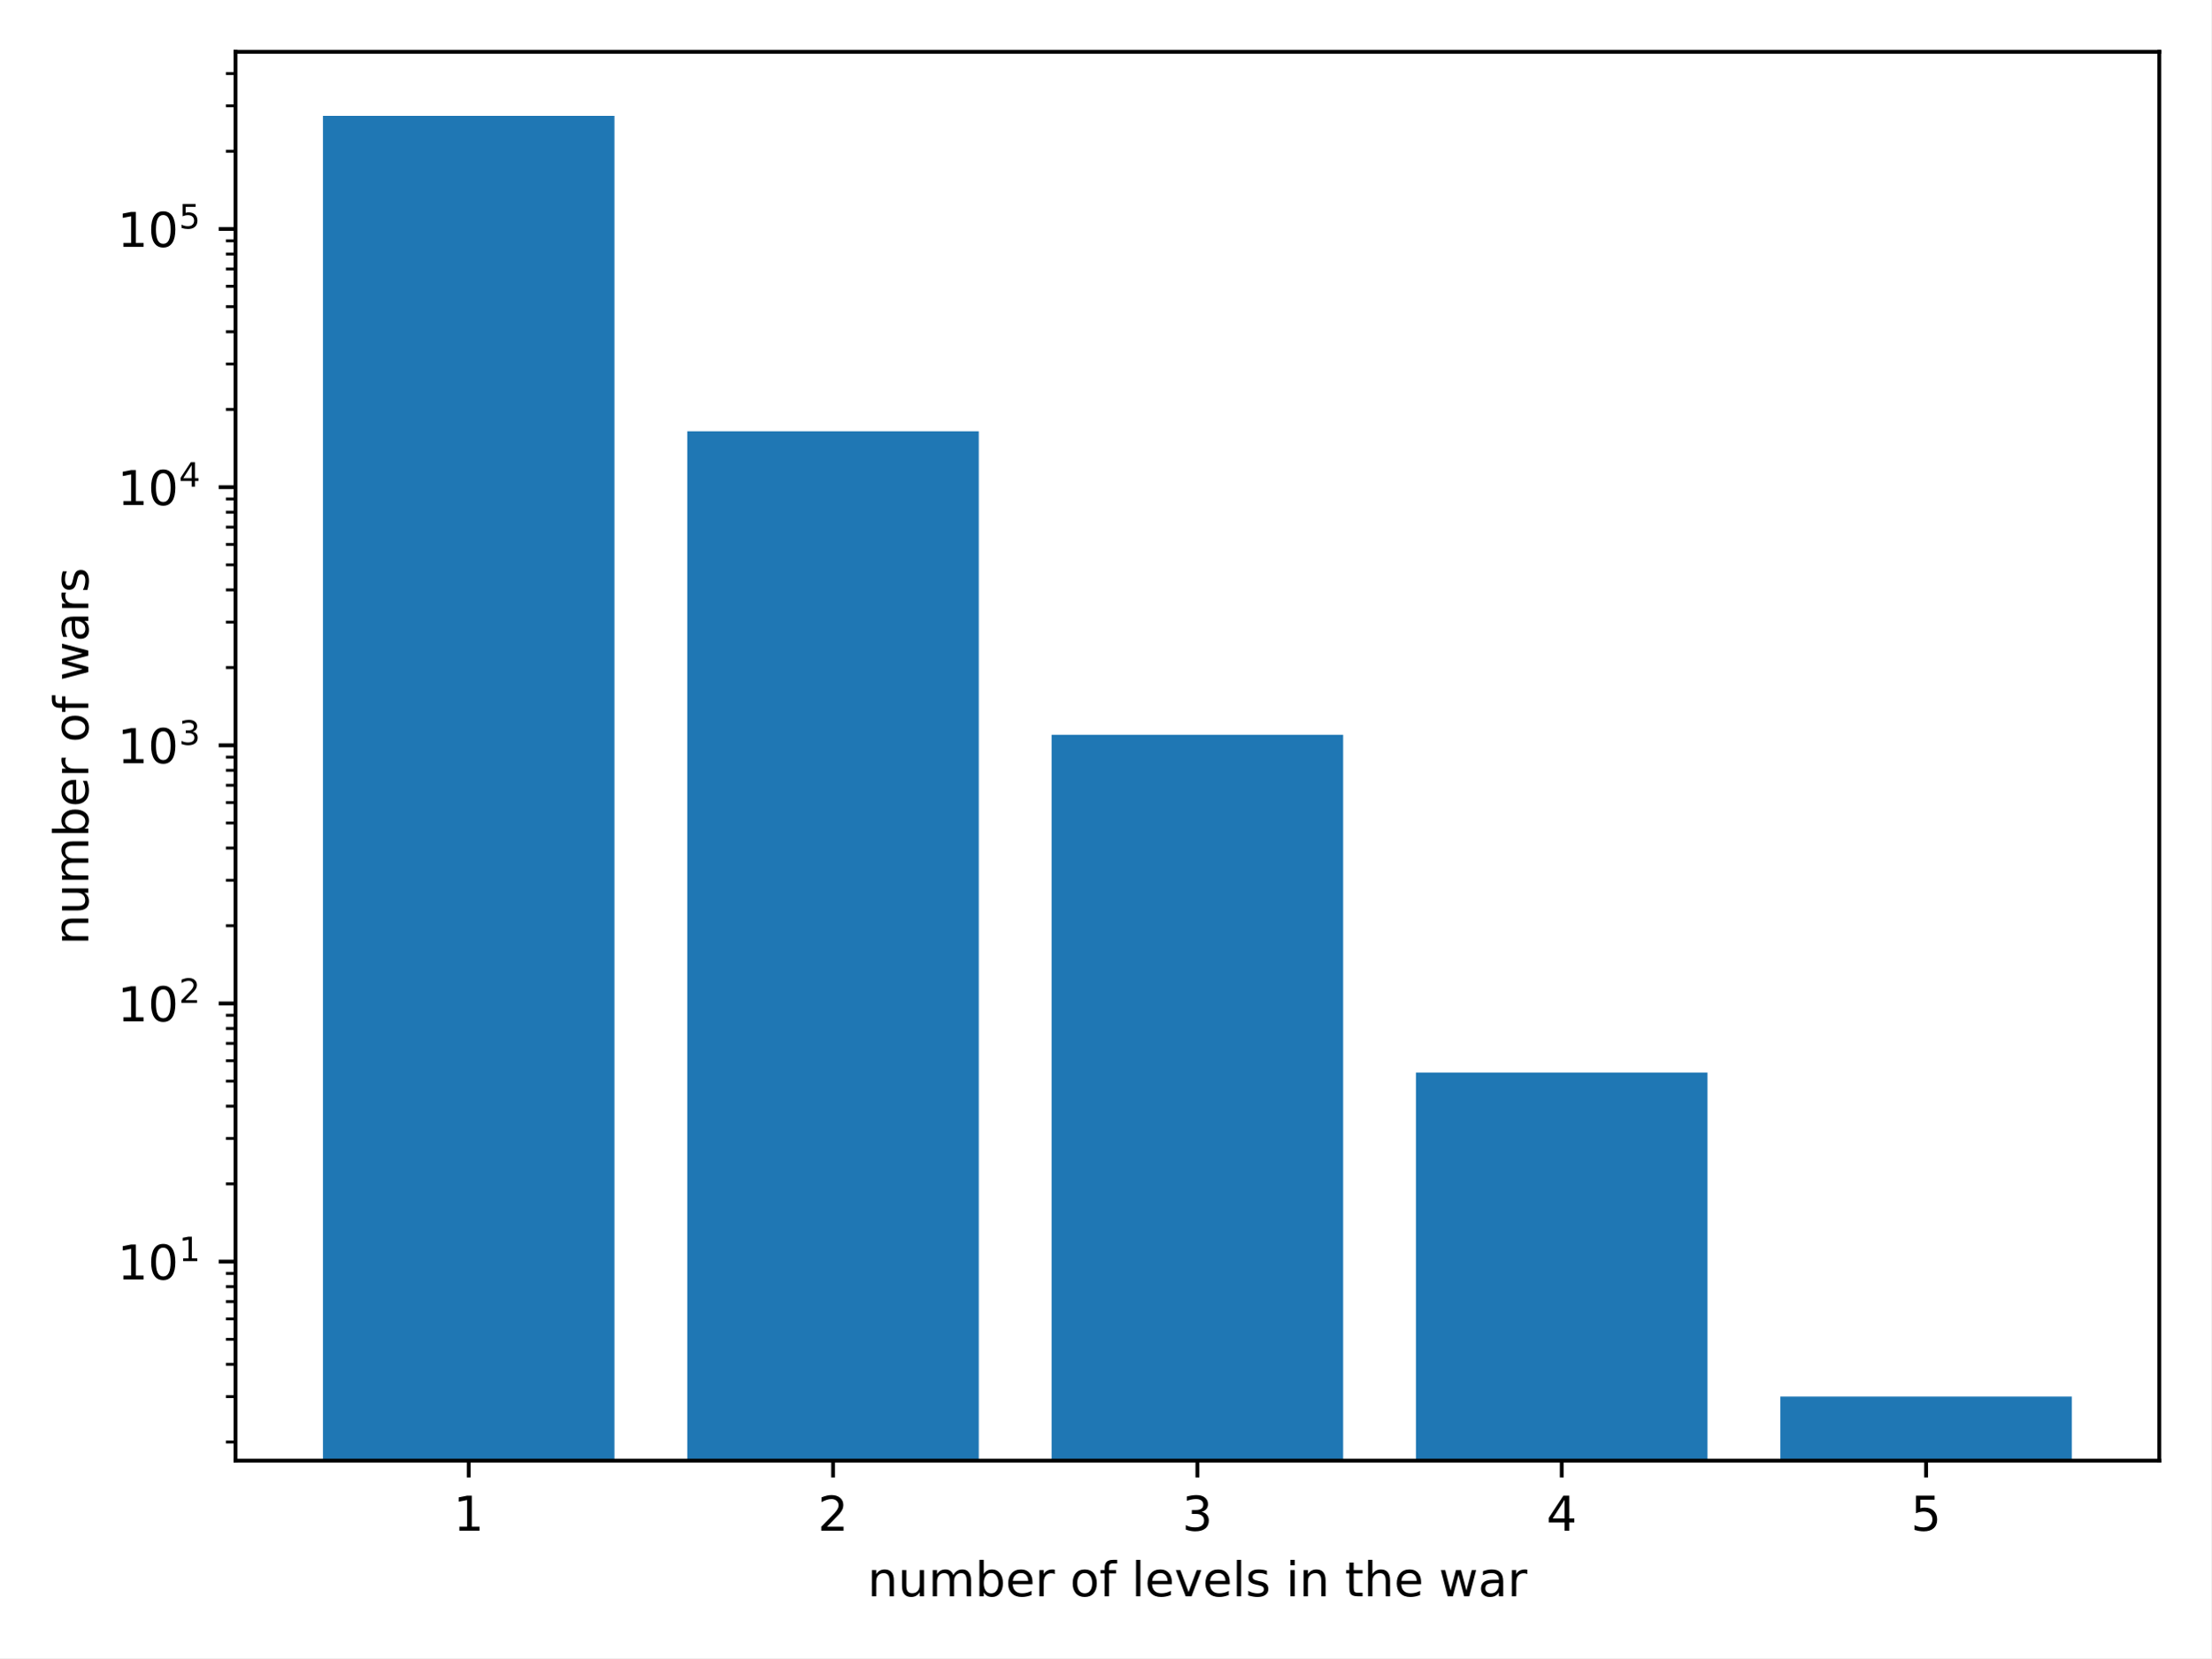
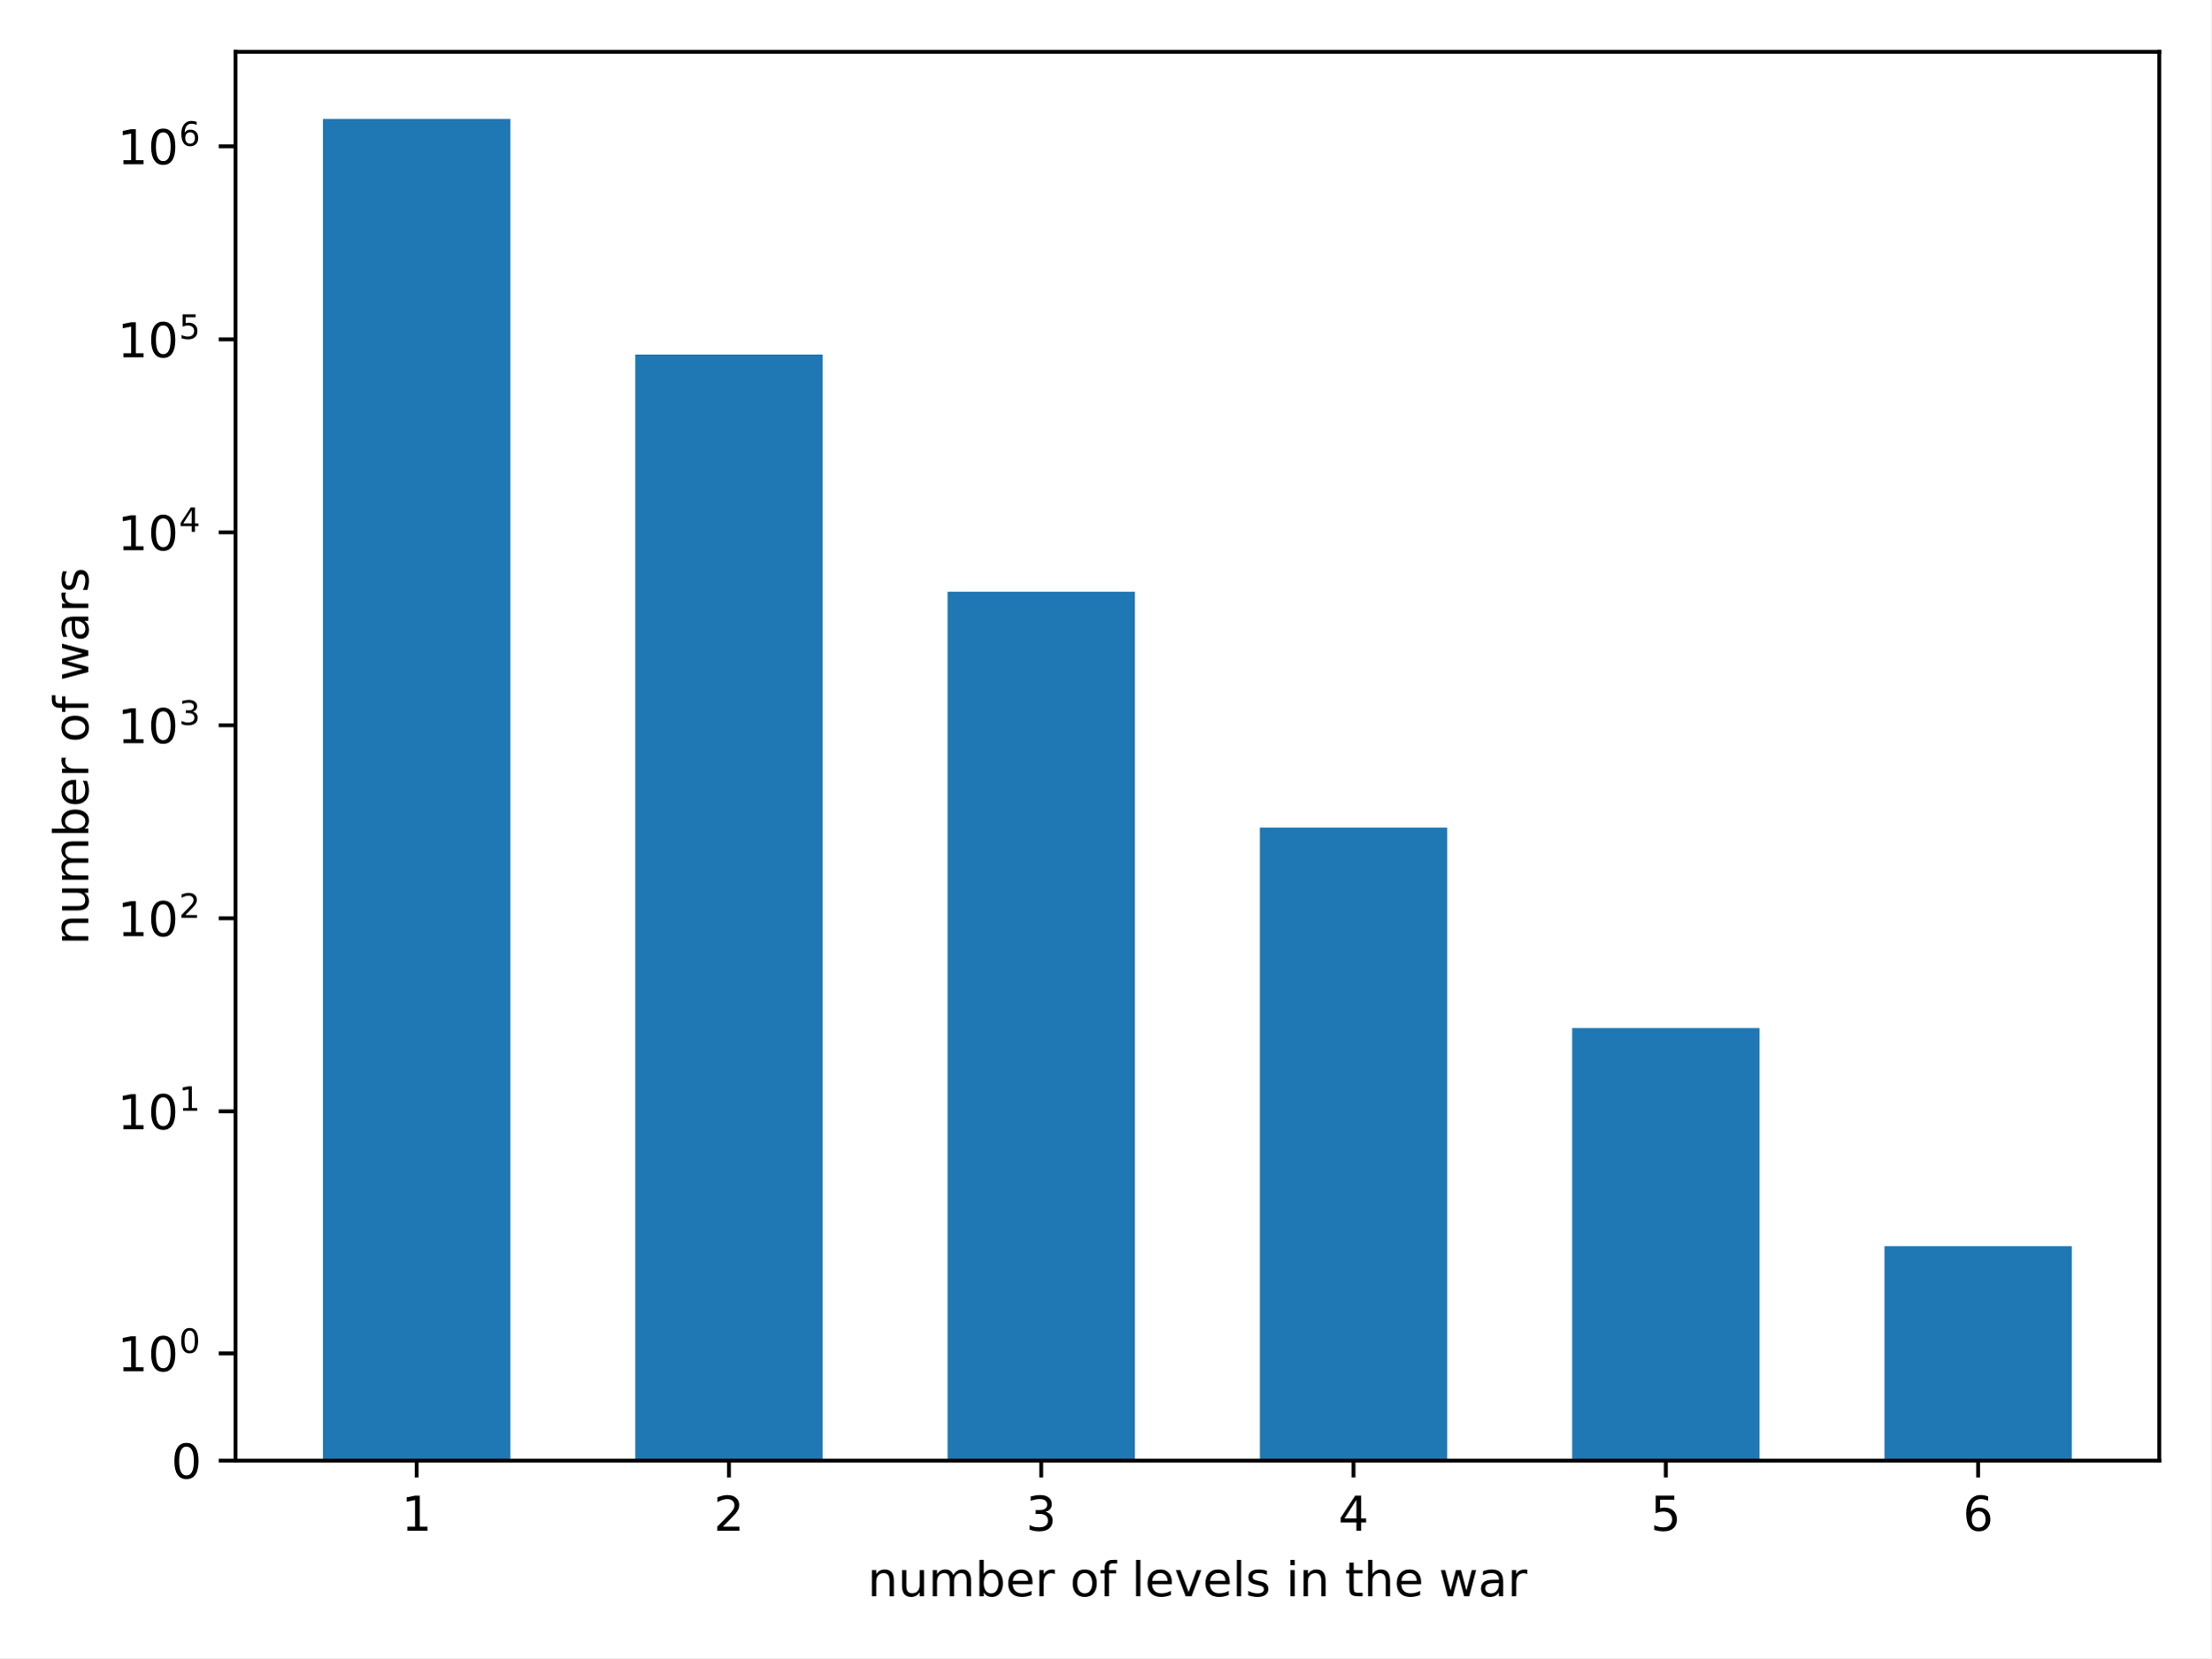
<svg xmlns="http://www.w3.org/2000/svg" xmlns:xlink="http://www.w3.org/1999/xlink" width="460.8pt" height="345.6pt" viewBox="0 0 460.8 345.6" version="1.1">
  <defs>
    <style type="text/css">*{stroke-linejoin: round; stroke-linecap: butt}</style>
  </defs>
  <g id="figure_1">
    <g id="patch_1">
      <path d="M 0 345.6  L 460.8 345.6  L 460.8 0  L 0 0  z " style="fill: #ffffff" />
    </g>
    <g id="axes_1">
      <g id="patch_2">
        <path d="M 49.078 304.444  L 450 304.444  L 450 10.8  L 49.078 10.8  z " style="fill: #ffffff" />
      </g>
      <g id="patch_3">
-         <path d="M 67.302 54126.187  L 128.048 54126.187  L 128.048 24.147  L 67.302 24.147  z " clip-path="url(#pbceac11d58)" style="fill: #1f77b4" />
+         <path d="M 67.302 304.444  L 106.353 304.444  L 106.353 24.783  L 67.302 24.783  z " clip-path="url(#p83f61330c1)" style="fill: #1f77b4" />
      </g>
      <g id="patch_4">
-         <path d="M 143.234 54126.187  L 203.98 54126.187  L 203.98 89.883  L 143.234 89.883  z " clip-path="url(#pbceac11d58)" style="fill: #1f77b4" />
+         <path d="M 132.387 304.444  L 171.437 304.444  L 171.437 73.887  L 132.387 73.887  z " clip-path="url(#p83f61330c1)" style="fill: #1f77b4" />
      </g>
      <g id="patch_5">
-         <path d="M 219.166 54126.187  L 279.912 54126.187  L 279.912 153.157  L 219.166 153.157  z " clip-path="url(#pbceac11d58)" style="fill: #1f77b4" />
+         <path d="M 197.471 304.444  L 236.522 304.444  L 236.522 123.339  L 197.471 123.339  z " clip-path="url(#p83f61330c1)" style="fill: #1f77b4" />
      </g>
      <g id="patch_6">
-         <path d="M 295.098 54126.187  L 355.844 54126.187  L 355.844 223.551  L 295.098 223.551  z " clip-path="url(#pbceac11d58)" style="fill: #1f77b4" />
+         <path d="M 262.556 304.444  L 301.607 304.444  L 301.607 172.505  L 262.556 172.505  z " clip-path="url(#p83f61330c1)" style="fill: #1f77b4" />
      </g>
      <g id="patch_7">
-         <path d="M 371.031 54126.187  L 431.776 54126.187  L 431.776 291.096  L 371.031 291.096  z " clip-path="url(#pbceac11d58)" style="fill: #1f77b4" />
+         <path d="M 327.641 304.444  L 366.692 304.444  L 366.692 214.278  L 327.641 214.278  z " clip-path="url(#p83f61330c1)" style="fill: #1f77b4" />
+       </g>
+       <g id="patch_8">
+         <path d="M 392.725 304.444  L 431.776 304.444  L 431.776 259.748  L 392.725 259.748  z " clip-path="url(#p83f61330c1)" style="fill: #1f77b4" />
      </g>
      <g id="matplotlib.axis_1">
        <g id="xtick_1">
          <g id="line2d_1">
            <defs>
-               <path id="m085ff8f504" d="M 0 0  L 0 3.5  " style="stroke: #000000; stroke-width: 0.8" />
+               <path id="m97ec0a94c6" d="M 0 0  L 0 3.5  " style="stroke: #000000; stroke-width: 0.8" />
            </defs>
            <g>
-               <use xlink:href="#m085ff8f504" x="97.675" y="304.444" style="stroke: #000000; stroke-width: 0.8" />
+               <use xlink:href="#m97ec0a94c6" x="86.827" y="304.444" style="stroke: #000000; stroke-width: 0.8" />
            </g>
          </g>
          <g id="text_1">
-             <g transform="translate(94.49347 319.0422) scale(0.1 -0.1)">
+             <g transform="translate(83.64601 319.0422) scale(0.1 -0.1)">
              <defs>
                <path id="DejaVuSans-31" d="M 794 531  L 1825 531  L 1825 4091  L 703 3866  L 703 4441  L 1819 4666  L 2450 4666  L 2450 531  L 3481 531  L 3481 0  L 794 0  L 794 531  z " transform="scale(0.015625)" />
              </defs>
              <use xlink:href="#DejaVuSans-31" />
            </g>
          </g>
        </g>
        <g id="xtick_2">
          <g id="line2d_2">
            <g>
-               <use xlink:href="#m085ff8f504" x="173.607" y="304.444" style="stroke: #000000; stroke-width: 0.8" />
+               <use xlink:href="#m97ec0a94c6" x="151.912" y="304.444" style="stroke: #000000; stroke-width: 0.8" />
            </g>
          </g>
          <g id="text_2">
-             <g transform="translate(170.4256 319.0422) scale(0.1 -0.1)">
+             <g transform="translate(148.7307 319.0422) scale(0.1 -0.1)">
              <defs>
                <path id="DejaVuSans-32" d="M 1228 531  L 3431 531  L 3431 0  L 469 0  L 469 531  Q 828 903 1448 1529  Q 2069 2156 2228 2338  Q 2531 2678 2651 2914  Q 2772 3150 2772 3378  Q 2772 3750 2511 3984  Q 2250 4219 1831 4219  Q 1534 4219 1204 4116  Q 875 4013 500 3803  L 500 4441  Q 881 4594 1212 4672  Q 1544 4750 1819 4750  Q 2544 4750 2975 4387  Q 3406 4025 3406 3419  Q 3406 3131 3298 2873  Q 3191 2616 2906 2266  Q 2828 2175 2409 1742  Q 1991 1309 1228 531  z " transform="scale(0.015625)" />
              </defs>
              <use xlink:href="#DejaVuSans-32" />
            </g>
          </g>
        </g>
        <g id="xtick_3">
          <g id="line2d_3">
            <g>
-               <use xlink:href="#m085ff8f504" x="249.539" y="304.444" style="stroke: #000000; stroke-width: 0.8" />
+               <use xlink:href="#m97ec0a94c6" x="216.997" y="304.444" style="stroke: #000000; stroke-width: 0.8" />
            </g>
          </g>
          <g id="text_3">
-             <g transform="translate(246.3578 319.0422) scale(0.1 -0.1)">
+             <g transform="translate(213.8155 319.0422) scale(0.1 -0.1)">
              <defs>
                <path id="DejaVuSans-33" d="M 2597 2516  Q 3050 2419 3304 2112  Q 3559 1806 3559 1356  Q 3559 666 3084 287  Q 2609 -91 1734 -91  Q 1441 -91 1130 -33  Q 819 25 488 141  L 488 750  Q 750 597 1062 519  Q 1375 441 1716 441  Q 2309 441 2620 675  Q 2931 909 2931 1356  Q 2931 1769 2642 2001  Q 2353 2234 1838 2234  L 1294 2234  L 1294 2753  L 1863 2753  Q 2328 2753 2575 2939  Q 2822 3125 2822 3475  Q 2822 3834 2567 4026  Q 2313 4219 1838 4219  Q 1578 4219 1281 4162  Q 984 4106 628 3988  L 628 4550  Q 988 4650 1302 4700  Q 1616 4750 1894 4750  Q 2613 4750 3031 4423  Q 3450 4097 3450 3541  Q 3450 3153 3228 2886  Q 3006 2619 2597 2516  z " transform="scale(0.015625)" />
              </defs>
              <use xlink:href="#DejaVuSans-33" />
            </g>
          </g>
        </g>
        <g id="xtick_4">
          <g id="line2d_4">
            <g>
-               <use xlink:href="#m085ff8f504" x="325.471" y="304.444" style="stroke: #000000; stroke-width: 0.8" />
+               <use xlink:href="#m97ec0a94c6" x="282.081" y="304.444" style="stroke: #000000; stroke-width: 0.8" />
            </g>
          </g>
          <g id="text_4">
-             <g transform="translate(322.29 319.0422) scale(0.1 -0.1)">
+             <g transform="translate(278.9002 319.0422) scale(0.1 -0.1)">
              <defs>
                <path id="DejaVuSans-34" d="M 2419 4116  L 825 1625  L 2419 1625  L 2419 4116  z M 2253 4666  L 3047 4666  L 3047 1625  L 3713 1625  L 3713 1100  L 3047 1100  L 3047 0  L 2419 0  L 2419 1100  L 313 1100  L 313 1709  L 2253 4666  z " transform="scale(0.015625)" />
              </defs>
              <use xlink:href="#DejaVuSans-34" />
            </g>
          </g>
        </g>
        <g id="xtick_5">
          <g id="line2d_5">
            <g>
-               <use xlink:href="#m085ff8f504" x="401.403" y="304.444" style="stroke: #000000; stroke-width: 0.8" />
+               <use xlink:href="#m97ec0a94c6" x="347.166" y="304.444" style="stroke: #000000; stroke-width: 0.8" />
            </g>
          </g>
          <g id="text_5">
-             <g transform="translate(398.2222 319.0422) scale(0.1 -0.1)">
+             <g transform="translate(343.9849 319.0422) scale(0.1 -0.1)">
              <defs>
                <path id="DejaVuSans-35" d="M 691 4666  L 3169 4666  L 3169 4134  L 1269 4134  L 1269 2991  Q 1406 3038 1543 3061  Q 1681 3084 1819 3084  Q 2600 3084 3056 2656  Q 3513 2228 3513 1497  Q 3513 744 3044 326  Q 2575 -91 1722 -91  Q 1428 -91 1123 -41  Q 819 9 494 109  L 494 744  Q 775 591 1075 516  Q 1375 441 1709 441  Q 2250 441 2565 725  Q 2881 1009 2881 1497  Q 2881 1984 2565 2268  Q 2250 2553 1709 2553  Q 1456 2553 1204 2497  Q 953 2441 691 2322  L 691 4666  z " transform="scale(0.015625)" />
              </defs>
              <use xlink:href="#DejaVuSans-35" />
            </g>
          </g>
        </g>
-         <g id="text_6">
+         <g id="xtick_6">
+           <g id="line2d_6">
+             <g>
+               <use xlink:href="#m97ec0a94c6" x="412.251" y="304.444" style="stroke: #000000; stroke-width: 0.8" />
+             </g>
+           </g>
+           <g id="text_6">
+             <g transform="translate(409.0696 319.0422) scale(0.1 -0.1)">
+               <defs>
+                 <path id="DejaVuSans-36" d="M 2113 2584  Q 1688 2584 1439 2293  Q 1191 2003 1191 1497  Q 1191 994 1439 701  Q 1688 409 2113 409  Q 2538 409 2786 701  Q 3034 994 3034 1497  Q 3034 2003 2786 2293  Q 2538 2584 2113 2584  z M 3366 4563  L 3366 3988  Q 3128 4100 2886 4159  Q 2644 4219 2406 4219  Q 1781 4219 1451 3797  Q 1122 3375 1075 2522  Q 1259 2794 1537 2939  Q 1816 3084 2150 3084  Q 2853 3084 3261 2657  Q 3669 2231 3669 1497  Q 3669 778 3244 343  Q 2819 -91 2113 -91  Q 1303 -91 875 529  Q 447 1150 447 2328  Q 447 3434 972 4092  Q 1497 4750 2381 4750  Q 2619 4750 2861 4703  Q 3103 4656 3366 4563  z " transform="scale(0.015625)" />
+               </defs>
+               <use xlink:href="#DejaVuSans-36" />
+             </g>
+           </g>
+         </g>
+         <g id="text_7">
          <g transform="translate(180.793 332.7203) scale(0.1 -0.1)">
            <defs>
              <path id="DejaVuSans-6e" d="M 3513 2113  L 3513 0  L 2938 0  L 2938 2094  Q 2938 2591 2744 2837  Q 2550 3084 2163 3084  Q 1697 3084 1428 2787  Q 1159 2491 1159 1978  L 1159 0  L 581 0  L 581 3500  L 1159 3500  L 1159 2956  Q 1366 3272 1645 3428  Q 1925 3584 2291 3584  Q 2894 3584 3203 3211  Q 3513 2838 3513 2113  z " transform="scale(0.015625)" />
              <path id="DejaVuSans-75" d="M 544 1381  L 544 3500  L 1119 3500  L 1119 1403  Q 1119 906 1312 657  Q 1506 409 1894 409  Q 2359 409 2629 706  Q 2900 1003 2900 1516  L 2900 3500  L 3475 3500  L 3475 0  L 2900 0  L 2900 538  Q 2691 219 2414 64  Q 2138 -91 1772 -91  Q 1169 -91 856 284  Q 544 659 544 1381  z M 1991 3584  L 1991 3584  z " transform="scale(0.015625)" />
              <path id="DejaVuSans-6d" d="M 3328 2828  Q 3544 3216 3844 3400  Q 4144 3584 4550 3584  Q 5097 3584 5394 3201  Q 5691 2819 5691 2113  L 5691 0  L 5113 0  L 5113 2094  Q 5113 2597 4934 2840  Q 4756 3084 4391 3084  Q 3944 3084 3684 2787  Q 3425 2491 3425 1978  L 3425 0  L 2847 0  L 2847 2094  Q 2847 2600 2669 2842  Q 2491 3084 2119 3084  Q 1678 3084 1418 2786  Q 1159 2488 1159 1978  L 1159 0  L 581 0  L 581 3500  L 1159 3500  L 1159 2956  Q 1356 3278 1631 3431  Q 1906 3584 2284 3584  Q 2666 3584 2933 3390  Q 3200 3197 3328 2828  z " transform="scale(0.015625)" />
              <path id="DejaVuSans-62" d="M 3116 1747  Q 3116 2381 2855 2742  Q 2594 3103 2138 3103  Q 1681 3103 1420 2742  Q 1159 2381 1159 1747  Q 1159 1113 1420 752  Q 1681 391 2138 391  Q 2594 391 2855 752  Q 3116 1113 3116 1747  z M 1159 2969  Q 1341 3281 1617 3432  Q 1894 3584 2278 3584  Q 2916 3584 3314 3078  Q 3713 2572 3713 1747  Q 3713 922 3314 415  Q 2916 -91 2278 -91  Q 1894 -91 1617 61  Q 1341 213 1159 525  L 1159 0  L 581 0  L 581 4863  L 1159 4863  L 1159 2969  z " transform="scale(0.015625)" />
              <path id="DejaVuSans-65" d="M 3597 1894  L 3597 1613  L 953 1613  Q 991 1019 1311 708  Q 1631 397 2203 397  Q 2534 397 2845 478  Q 3156 559 3463 722  L 3463 178  Q 3153 47 2828 -22  Q 2503 -91 2169 -91  Q 1331 -91 842 396  Q 353 884 353 1716  Q 353 2575 817 3079  Q 1281 3584 2069 3584  Q 2775 3584 3186 3129  Q 3597 2675 3597 1894  z M 3022 2063  Q 3016 2534 2758 2815  Q 2500 3097 2075 3097  Q 1594 3097 1305 2825  Q 1016 2553 972 2059  L 3022 2063  z " transform="scale(0.015625)" />
              <path id="DejaVuSans-72" d="M 2631 2963  Q 2534 3019 2420 3045  Q 2306 3072 2169 3072  Q 1681 3072 1420 2755  Q 1159 2438 1159 1844  L 1159 0  L 581 0  L 581 3500  L 1159 3500  L 1159 2956  Q 1341 3275 1631 3429  Q 1922 3584 2338 3584  Q 2397 3584 2469 3576  Q 2541 3569 2628 3553  L 2631 2963  z " transform="scale(0.015625)" />
              <path id="DejaVuSans-20" transform="scale(0.015625)" />
              <path id="DejaVuSans-6f" d="M 1959 3097  Q 1497 3097 1228 2736  Q 959 2375 959 1747  Q 959 1119 1226 758  Q 1494 397 1959 397  Q 2419 397 2687 759  Q 2956 1122 2956 1747  Q 2956 2369 2687 2733  Q 2419 3097 1959 3097  z M 1959 3584  Q 2709 3584 3137 3096  Q 3566 2609 3566 1747  Q 3566 888 3137 398  Q 2709 -91 1959 -91  Q 1206 -91 779 398  Q 353 888 353 1747  Q 353 2609 779 3096  Q 1206 3584 1959 3584  z " transform="scale(0.015625)" />
              <path id="DejaVuSans-66" d="M 2375 4863  L 2375 4384  L 1825 4384  Q 1516 4384 1395 4259  Q 1275 4134 1275 3809  L 1275 3500  L 2222 3500  L 2222 3053  L 1275 3053  L 1275 0  L 697 0  L 697 3053  L 147 3053  L 147 3500  L 697 3500  L 697 3744  Q 697 4328 969 4595  Q 1241 4863 1831 4863  L 2375 4863  z " transform="scale(0.015625)" />
              <path id="DejaVuSans-6c" d="M 603 4863  L 1178 4863  L 1178 0  L 603 0  L 603 4863  z " transform="scale(0.015625)" />
              <path id="DejaVuSans-76" d="M 191 3500  L 800 3500  L 1894 563  L 2988 3500  L 3597 3500  L 2284 0  L 1503 0  L 191 3500  z " transform="scale(0.015625)" />
              <path id="DejaVuSans-73" d="M 2834 3397  L 2834 2853  Q 2591 2978 2328 3040  Q 2066 3103 1784 3103  Q 1356 3103 1142 2972  Q 928 2841 928 2578  Q 928 2378 1081 2264  Q 1234 2150 1697 2047  L 1894 2003  Q 2506 1872 2764 1633  Q 3022 1394 3022 966  Q 3022 478 2636 193  Q 2250 -91 1575 -91  Q 1294 -91 989 -36  Q 684 19 347 128  L 347 722  Q 666 556 975 473  Q 1284 391 1588 391  Q 1994 391 2212 530  Q 2431 669 2431 922  Q 2431 1156 2273 1281  Q 2116 1406 1581 1522  L 1381 1569  Q 847 1681 609 1914  Q 372 2147 372 2553  Q 372 3047 722 3315  Q 1072 3584 1716 3584  Q 2034 3584 2315 3537  Q 2597 3491 2834 3397  z " transform="scale(0.015625)" />
              <path id="DejaVuSans-69" d="M 603 3500  L 1178 3500  L 1178 0  L 603 0  L 603 3500  z M 603 4863  L 1178 4863  L 1178 4134  L 603 4134  L 603 4863  z " transform="scale(0.015625)" />
              <path id="DejaVuSans-74" d="M 1172 4494  L 1172 3500  L 2356 3500  L 2356 3053  L 1172 3053  L 1172 1153  Q 1172 725 1289 603  Q 1406 481 1766 481  L 2356 481  L 2356 0  L 1766 0  Q 1100 0 847 248  Q 594 497 594 1153  L 594 3053  L 172 3053  L 172 3500  L 594 3500  L 594 4494  L 1172 4494  z " transform="scale(0.015625)" />
              <path id="DejaVuSans-68" d="M 3513 2113  L 3513 0  L 2938 0  L 2938 2094  Q 2938 2591 2744 2837  Q 2550 3084 2163 3084  Q 1697 3084 1428 2787  Q 1159 2491 1159 1978  L 1159 0  L 581 0  L 581 4863  L 1159 4863  L 1159 2956  Q 1366 3272 1645 3428  Q 1925 3584 2291 3584  Q 2894 3584 3203 3211  Q 3513 2838 3513 2113  z " transform="scale(0.015625)" />
              <path id="DejaVuSans-77" d="M 269 3500  L 844 3500  L 1563 769  L 2278 3500  L 2956 3500  L 3675 769  L 4391 3500  L 4966 3500  L 4050 0  L 3372 0  L 2619 2869  L 1863 0  L 1184 0  L 269 3500  z " transform="scale(0.015625)" />
              <path id="DejaVuSans-61" d="M 2194 1759  Q 1497 1759 1228 1600  Q 959 1441 959 1056  Q 959 750 1161 570  Q 1363 391 1709 391  Q 2188 391 2477 730  Q 2766 1069 2766 1631  L 2766 1759  L 2194 1759  z M 3341 1997  L 3341 0  L 2766 0  L 2766 531  Q 2569 213 2275 61  Q 1981 -91 1556 -91  Q 1019 -91 701 211  Q 384 513 384 1019  Q 384 1609 779 1909  Q 1175 2209 1959 2209  L 2766 2209  L 2766 2266  Q 2766 2663 2505 2880  Q 2244 3097 1772 3097  Q 1472 3097 1187 3025  Q 903 2953 641 2809  L 641 3341  Q 956 3463 1253 3523  Q 1550 3584 1831 3584  Q 2591 3584 2966 3190  Q 3341 2797 3341 1997  z " transform="scale(0.015625)" />
            </defs>
            <use xlink:href="#DejaVuSans-6e" />
            <use xlink:href="#DejaVuSans-75" x="63.379" />
            <use xlink:href="#DejaVuSans-6d" x="126.758" />
            <use xlink:href="#DejaVuSans-62" x="224.17" />
            <use xlink:href="#DejaVuSans-65" x="287.646" />
            <use xlink:href="#DejaVuSans-72" x="349.17" />
            <use xlink:href="#DejaVuSans-20" x="390.283" />
            <use xlink:href="#DejaVuSans-6f" x="422.07" />
            <use xlink:href="#DejaVuSans-66" x="483.252" />
            <use xlink:href="#DejaVuSans-20" x="518.457" />
            <use xlink:href="#DejaVuSans-6c" x="550.244" />
            <use xlink:href="#DejaVuSans-65" x="578.027" />
            <use xlink:href="#DejaVuSans-76" x="639.551" />
            <use xlink:href="#DejaVuSans-65" x="698.73" />
            <use xlink:href="#DejaVuSans-6c" x="760.254" />
            <use xlink:href="#DejaVuSans-73" x="788.037" />
            <use xlink:href="#DejaVuSans-20" x="840.137" />
            <use xlink:href="#DejaVuSans-69" x="871.924" />
            <use xlink:href="#DejaVuSans-6e" x="899.707" />
            <use xlink:href="#DejaVuSans-20" x="963.086" />
            <use xlink:href="#DejaVuSans-74" x="994.873" />
            <use xlink:href="#DejaVuSans-68" x="1034.082" />
            <use xlink:href="#DejaVuSans-65" x="1097.461" />
            <use xlink:href="#DejaVuSans-20" x="1158.984" />
            <use xlink:href="#DejaVuSans-77" x="1190.771" />
            <use xlink:href="#DejaVuSans-61" x="1272.559" />
            <use xlink:href="#DejaVuSans-72" x="1333.838" />
          </g>
        </g>
      </g>
      <g id="matplotlib.axis_2">
        <g id="ytick_1">
-           <g id="line2d_6">
+           <g id="line2d_7">
            <defs>
-               <path id="mf687935db4" d="M 0 0  L -3.5 0  " style="stroke: #000000; stroke-width: 0.8" />
+               <path id="m2d6542deff" d="M 0 0  L -3.5 0  " style="stroke: #000000; stroke-width: 0.8" />
            </defs>
            <g>
-               <use xlink:href="#mf687935db4" x="49.078" y="262.961" style="stroke: #000000; stroke-width: 0.8" />
-             </g>
-           </g>
-           <g id="text_7">
-             <g transform="translate(24.47812 266.7597) scale(0.1 -0.1)">
+               <use xlink:href="#m2d6542deff" x="49.078" y="304.444" style="stroke: #000000; stroke-width: 0.8" />
+             </g>
+           </g>
+           <g id="text_8">
+             <g transform="translate(35.67813 308.243) scale(0.1 -0.1)">
              <defs>
                <path id="DejaVuSans-30" d="M 2034 4250  Q 1547 4250 1301 3770  Q 1056 3291 1056 2328  Q 1056 1369 1301 889  Q 1547 409 2034 409  Q 2525 409 2770 889  Q 3016 1369 3016 2328  Q 3016 3291 2770 3770  Q 2525 4250 2034 4250  z M 2034 4750  Q 2819 4750 3233 4129  Q 3647 3509 3647 2328  Q 3647 1150 3233 529  Q 2819 -91 2034 -91  Q 1250 -91 836 529  Q 422 1150 422 2328  Q 422 3509 836 4129  Q 1250 4750 2034 4750  z " transform="scale(0.015625)" />
              </defs>
+               <use xlink:href="#DejaVuSans-30" transform="translate(0 0.78125)" />
+             </g>
+           </g>
+         </g>
+         <g id="ytick_2">
+           <g id="line2d_8">
+             <g>
+               <use xlink:href="#m2d6542deff" x="49.078" y="282.096" style="stroke: #000000; stroke-width: 0.8" />
+             </g>
+           </g>
+           <g id="text_9">
+             <g transform="translate(24.47812 285.8949) scale(0.1 -0.1)">
+               <use xlink:href="#DejaVuSans-31" transform="translate(0 0.765625)" />
+               <use xlink:href="#DejaVuSans-30" transform="translate(63.62305 0.765625)" />
+               <use xlink:href="#DejaVuSans-30" transform="translate(128.2031 39.04688) scale(0.7)" />
+             </g>
+           </g>
+         </g>
+         <g id="ytick_3">
+           <g id="line2d_9">
+             <g>
+               <use xlink:href="#m2d6542deff" x="49.078" y="231.631" style="stroke: #000000; stroke-width: 0.8" />
+             </g>
+           </g>
+           <g id="text_10">
+             <g transform="translate(24.47812 235.4299) scale(0.1 -0.1)">
              <use xlink:href="#DejaVuSans-31" transform="translate(0 0.684375)" />
              <use xlink:href="#DejaVuSans-30" transform="translate(63.62305 0.684375)" />
              <use xlink:href="#DejaVuSans-31" transform="translate(128.2031 38.96563) scale(0.7)" />
            </g>
          </g>
        </g>
-         <g id="ytick_2">
-           <g id="line2d_7">
-             <g>
-               <use xlink:href="#mf687935db4" x="49.078" y="209.151" style="stroke: #000000; stroke-width: 0.8" />
-             </g>
-           </g>
-           <g id="text_8">
-             <g transform="translate(24.47812 212.9503) scale(0.1 -0.1)">
+         <g id="ytick_4">
+           <g id="line2d_10">
+             <g>
+               <use xlink:href="#m2d6542deff" x="49.078" y="191.404" style="stroke: #000000; stroke-width: 0.8" />
+             </g>
+           </g>
+           <g id="text_11">
+             <g transform="translate(24.47812 195.2034) scale(0.1 -0.1)">
              <use xlink:href="#DejaVuSans-31" transform="translate(0 0.765625)" />
              <use xlink:href="#DejaVuSans-30" transform="translate(63.62305 0.765625)" />
              <use xlink:href="#DejaVuSans-32" transform="translate(128.2031 39.04688) scale(0.7)" />
            </g>
          </g>
        </g>
-         <g id="ytick_3">
-           <g id="line2d_8">
-             <g>
-               <use xlink:href="#mf687935db4" x="49.078" y="155.342" style="stroke: #000000; stroke-width: 0.8" />
-             </g>
-           </g>
-           <g id="text_9">
-             <g transform="translate(24.47812 159.1409) scale(0.1 -0.1)">
+         <g id="ytick_5">
+           <g id="line2d_11">
+             <g>
+               <use xlink:href="#m2d6542deff" x="49.078" y="151.178" style="stroke: #000000; stroke-width: 0.8" />
+             </g>
+           </g>
+           <g id="text_12">
+             <g transform="translate(24.47812 154.977) scale(0.1 -0.1)">
              <use xlink:href="#DejaVuSans-31" transform="translate(0 0.765625)" />
              <use xlink:href="#DejaVuSans-30" transform="translate(63.62305 0.765625)" />
              <use xlink:href="#DejaVuSans-33" transform="translate(128.2031 39.04688) scale(0.7)" />
            </g>
          </g>
        </g>
-         <g id="ytick_4">
-           <g id="line2d_9">
-             <g>
-               <use xlink:href="#mf687935db4" x="49.078" y="101.532" style="stroke: #000000; stroke-width: 0.8" />
-             </g>
-           </g>
-           <g id="text_10">
-             <g transform="translate(24.47812 105.3315) scale(0.1 -0.1)">
+         <g id="ytick_6">
+           <g id="line2d_12">
+             <g>
+               <use xlink:href="#m2d6542deff" x="49.078" y="110.951" style="stroke: #000000; stroke-width: 0.8" />
+             </g>
+           </g>
+           <g id="text_13">
+             <g transform="translate(24.47812 114.7506) scale(0.1 -0.1)">
              <use xlink:href="#DejaVuSans-31" transform="translate(0 0.684375)" />
              <use xlink:href="#DejaVuSans-30" transform="translate(63.62305 0.684375)" />
              <use xlink:href="#DejaVuSans-34" transform="translate(128.2031 38.96563) scale(0.7)" />
            </g>
          </g>
        </g>
-         <g id="ytick_5">
-           <g id="line2d_10">
-             <g>
-               <use xlink:href="#mf687935db4" x="49.078" y="47.723" style="stroke: #000000; stroke-width: 0.8" />
-             </g>
-           </g>
-           <g id="text_11">
-             <g transform="translate(24.47812 51.52206) scale(0.1 -0.1)">
+         <g id="ytick_7">
+           <g id="line2d_13">
+             <g>
+               <use xlink:href="#m2d6542deff" x="49.078" y="70.725" style="stroke: #000000; stroke-width: 0.8" />
+             </g>
+           </g>
+           <g id="text_14">
+             <g transform="translate(24.47812 74.52412) scale(0.1 -0.1)">
              <use xlink:href="#DejaVuSans-31" transform="translate(0 0.684375)" />
              <use xlink:href="#DejaVuSans-30" transform="translate(63.62305 0.684375)" />
              <use xlink:href="#DejaVuSans-35" transform="translate(128.2031 38.96563) scale(0.7)" />
            </g>
          </g>
        </g>
-         <g id="ytick_6">
-           <g id="line2d_11">
-             <defs>
-               <path id="m5d31e1e812" d="M 0 0  L -2 0  " style="stroke: #000000; stroke-width: 0.6" />
-             </defs>
-             <g>
-               <use xlink:href="#m5d31e1e812" x="49.078" y="300.572" style="stroke: #000000; stroke-width: 0.6" />
-             </g>
-           </g>
-         </g>
-         <g id="ytick_7">
-           <g id="line2d_12">
-             <g>
-               <use xlink:href="#m5d31e1e812" x="49.078" y="291.096" style="stroke: #000000; stroke-width: 0.6" />
-             </g>
-           </g>
-         </g>
        <g id="ytick_8">
-           <g id="line2d_13">
-             <g>
-               <use xlink:href="#m5d31e1e812" x="49.078" y="284.373" style="stroke: #000000; stroke-width: 0.6" />
-             </g>
-           </g>
-         </g>
-         <g id="ytick_9">
          <g id="line2d_14">
            <g>
-               <use xlink:href="#m5d31e1e812" x="49.078" y="279.159" style="stroke: #000000; stroke-width: 0.6" />
-             </g>
-           </g>
-         </g>
-         <g id="ytick_10">
-           <g id="line2d_15">
-             <g>
-               <use xlink:href="#m5d31e1e812" x="49.078" y="274.898" style="stroke: #000000; stroke-width: 0.6" />
-             </g>
-           </g>
-         </g>
-         <g id="ytick_11">
-           <g id="line2d_16">
-             <g>
-               <use xlink:href="#m5d31e1e812" x="49.078" y="271.296" style="stroke: #000000; stroke-width: 0.6" />
-             </g>
-           </g>
-         </g>
-         <g id="ytick_12">
-           <g id="line2d_17">
-             <g>
-               <use xlink:href="#m5d31e1e812" x="49.078" y="268.175" style="stroke: #000000; stroke-width: 0.6" />
-             </g>
-           </g>
-         </g>
-         <g id="ytick_13">
-           <g id="line2d_18">
-             <g>
-               <use xlink:href="#m5d31e1e812" x="49.078" y="265.423" style="stroke: #000000; stroke-width: 0.6" />
-             </g>
-           </g>
-         </g>
-         <g id="ytick_14">
-           <g id="line2d_19">
-             <g>
-               <use xlink:href="#m5d31e1e812" x="49.078" y="246.762" style="stroke: #000000; stroke-width: 0.6" />
-             </g>
-           </g>
-         </g>
-         <g id="ytick_15">
-           <g id="line2d_20">
-             <g>
-               <use xlink:href="#m5d31e1e812" x="49.078" y="237.287" style="stroke: #000000; stroke-width: 0.6" />
-             </g>
-           </g>
-         </g>
-         <g id="ytick_16">
-           <g id="line2d_21">
-             <g>
-               <use xlink:href="#m5d31e1e812" x="49.078" y="230.564" style="stroke: #000000; stroke-width: 0.6" />
-             </g>
-           </g>
-         </g>
-         <g id="ytick_17">
-           <g id="line2d_22">
-             <g>
-               <use xlink:href="#m5d31e1e812" x="49.078" y="225.349" style="stroke: #000000; stroke-width: 0.6" />
-             </g>
-           </g>
-         </g>
-         <g id="ytick_18">
-           <g id="line2d_23">
-             <g>
-               <use xlink:href="#m5d31e1e812" x="49.078" y="221.089" style="stroke: #000000; stroke-width: 0.6" />
-             </g>
-           </g>
-         </g>
-         <g id="ytick_19">
-           <g id="line2d_24">
-             <g>
-               <use xlink:href="#m5d31e1e812" x="49.078" y="217.486" style="stroke: #000000; stroke-width: 0.6" />
-             </g>
-           </g>
-         </g>
-         <g id="ytick_20">
-           <g id="line2d_25">
-             <g>
-               <use xlink:href="#m5d31e1e812" x="49.078" y="214.366" style="stroke: #000000; stroke-width: 0.6" />
-             </g>
-           </g>
-         </g>
-         <g id="ytick_21">
-           <g id="line2d_26">
-             <g>
-               <use xlink:href="#m5d31e1e812" x="49.078" y="211.613" style="stroke: #000000; stroke-width: 0.6" />
-             </g>
-           </g>
-         </g>
-         <g id="ytick_22">
-           <g id="line2d_27">
-             <g>
-               <use xlink:href="#m5d31e1e812" x="49.078" y="192.953" style="stroke: #000000; stroke-width: 0.6" />
-             </g>
-           </g>
-         </g>
-         <g id="ytick_23">
-           <g id="line2d_28">
-             <g>
-               <use xlink:href="#m5d31e1e812" x="49.078" y="183.477" style="stroke: #000000; stroke-width: 0.6" />
-             </g>
-           </g>
-         </g>
-         <g id="ytick_24">
-           <g id="line2d_29">
-             <g>
-               <use xlink:href="#m5d31e1e812" x="49.078" y="176.755" style="stroke: #000000; stroke-width: 0.6" />
-             </g>
-           </g>
-         </g>
-         <g id="ytick_25">
-           <g id="line2d_30">
-             <g>
-               <use xlink:href="#m5d31e1e812" x="49.078" y="171.54" style="stroke: #000000; stroke-width: 0.6" />
-             </g>
-           </g>
-         </g>
-         <g id="ytick_26">
-           <g id="line2d_31">
-             <g>
-               <use xlink:href="#m5d31e1e812" x="49.078" y="167.279" style="stroke: #000000; stroke-width: 0.6" />
-             </g>
-           </g>
-         </g>
-         <g id="ytick_27">
-           <g id="line2d_32">
-             <g>
-               <use xlink:href="#m5d31e1e812" x="49.078" y="163.677" style="stroke: #000000; stroke-width: 0.6" />
-             </g>
-           </g>
-         </g>
-         <g id="ytick_28">
-           <g id="line2d_33">
-             <g>
-               <use xlink:href="#m5d31e1e812" x="49.078" y="160.556" style="stroke: #000000; stroke-width: 0.6" />
-             </g>
-           </g>
-         </g>
-         <g id="ytick_29">
-           <g id="line2d_34">
-             <g>
-               <use xlink:href="#m5d31e1e812" x="49.078" y="157.804" style="stroke: #000000; stroke-width: 0.6" />
-             </g>
-           </g>
-         </g>
-         <g id="ytick_30">
-           <g id="line2d_35">
-             <g>
-               <use xlink:href="#m5d31e1e812" x="49.078" y="139.143" style="stroke: #000000; stroke-width: 0.6" />
-             </g>
-           </g>
-         </g>
-         <g id="ytick_31">
-           <g id="line2d_36">
-             <g>
-               <use xlink:href="#m5d31e1e812" x="49.078" y="129.668" style="stroke: #000000; stroke-width: 0.6" />
-             </g>
-           </g>
-         </g>
-         <g id="ytick_32">
-           <g id="line2d_37">
-             <g>
-               <use xlink:href="#m5d31e1e812" x="49.078" y="122.945" style="stroke: #000000; stroke-width: 0.6" />
-             </g>
-           </g>
-         </g>
-         <g id="ytick_33">
-           <g id="line2d_38">
-             <g>
-               <use xlink:href="#m5d31e1e812" x="49.078" y="117.731" style="stroke: #000000; stroke-width: 0.6" />
-             </g>
-           </g>
-         </g>
-         <g id="ytick_34">
-           <g id="line2d_39">
-             <g>
-               <use xlink:href="#m5d31e1e812" x="49.078" y="113.47" style="stroke: #000000; stroke-width: 0.6" />
-             </g>
-           </g>
-         </g>
-         <g id="ytick_35">
-           <g id="line2d_40">
-             <g>
-               <use xlink:href="#m5d31e1e812" x="49.078" y="109.867" style="stroke: #000000; stroke-width: 0.6" />
-             </g>
-           </g>
-         </g>
-         <g id="ytick_36">
-           <g id="line2d_41">
-             <g>
-               <use xlink:href="#m5d31e1e812" x="49.078" y="106.747" style="stroke: #000000; stroke-width: 0.6" />
-             </g>
-           </g>
-         </g>
-         <g id="ytick_37">
-           <g id="line2d_42">
-             <g>
-               <use xlink:href="#m5d31e1e812" x="49.078" y="103.994" style="stroke: #000000; stroke-width: 0.6" />
-             </g>
-           </g>
-         </g>
-         <g id="ytick_38">
-           <g id="line2d_43">
-             <g>
-               <use xlink:href="#m5d31e1e812" x="49.078" y="85.334" style="stroke: #000000; stroke-width: 0.6" />
-             </g>
-           </g>
-         </g>
-         <g id="ytick_39">
-           <g id="line2d_44">
-             <g>
-               <use xlink:href="#m5d31e1e812" x="49.078" y="75.859" style="stroke: #000000; stroke-width: 0.6" />
-             </g>
-           </g>
-         </g>
-         <g id="ytick_40">
-           <g id="line2d_45">
-             <g>
-               <use xlink:href="#m5d31e1e812" x="49.078" y="69.136" style="stroke: #000000; stroke-width: 0.6" />
-             </g>
-           </g>
-         </g>
-         <g id="ytick_41">
-           <g id="line2d_46">
-             <g>
-               <use xlink:href="#m5d31e1e812" x="49.078" y="63.921" style="stroke: #000000; stroke-width: 0.6" />
-             </g>
-           </g>
-         </g>
-         <g id="ytick_42">
-           <g id="line2d_47">
-             <g>
-               <use xlink:href="#m5d31e1e812" x="49.078" y="59.66" style="stroke: #000000; stroke-width: 0.6" />
-             </g>
-           </g>
-         </g>
-         <g id="ytick_43">
-           <g id="line2d_48">
-             <g>
-               <use xlink:href="#m5d31e1e812" x="49.078" y="56.058" style="stroke: #000000; stroke-width: 0.6" />
-             </g>
-           </g>
-         </g>
-         <g id="ytick_44">
-           <g id="line2d_49">
-             <g>
-               <use xlink:href="#m5d31e1e812" x="49.078" y="52.938" style="stroke: #000000; stroke-width: 0.6" />
-             </g>
-           </g>
-         </g>
-         <g id="ytick_45">
-           <g id="line2d_50">
-             <g>
-               <use xlink:href="#m5d31e1e812" x="49.078" y="50.185" style="stroke: #000000; stroke-width: 0.6" />
-             </g>
-           </g>
-         </g>
-         <g id="ytick_46">
-           <g id="line2d_51">
-             <g>
-               <use xlink:href="#m5d31e1e812" x="49.078" y="31.525" style="stroke: #000000; stroke-width: 0.6" />
-             </g>
-           </g>
-         </g>
-         <g id="ytick_47">
-           <g id="line2d_52">
-             <g>
-               <use xlink:href="#m5d31e1e812" x="49.078" y="22.049" style="stroke: #000000; stroke-width: 0.6" />
-             </g>
-           </g>
-         </g>
-         <g id="ytick_48">
-           <g id="line2d_53">
-             <g>
-               <use xlink:href="#m5d31e1e812" x="49.078" y="15.326" style="stroke: #000000; stroke-width: 0.6" />
-             </g>
-           </g>
-         </g>
-         <g id="text_12">
+               <use xlink:href="#m2d6542deff" x="49.078" y="30.498" style="stroke: #000000; stroke-width: 0.8" />
+             </g>
+           </g>
+           <g id="text_15">
+             <g transform="translate(24.47812 34.29769) scale(0.1 -0.1)">
+               <use xlink:href="#DejaVuSans-31" transform="translate(0 0.765625)" />
+               <use xlink:href="#DejaVuSans-30" transform="translate(63.62305 0.765625)" />
+               <use xlink:href="#DejaVuSans-36" transform="translate(128.2031 39.04688) scale(0.7)" />
+             </g>
+           </g>
+         </g>
+         <g id="text_16">
          <g transform="translate(18.39844 196.9469) rotate(-90) scale(0.1 -0.1)">
            <use xlink:href="#DejaVuSans-6e" />
            <use xlink:href="#DejaVuSans-75" x="63.379" />
            <use xlink:href="#DejaVuSans-6d" x="126.758" />
            <use xlink:href="#DejaVuSans-62" x="224.17" />
            <use xlink:href="#DejaVuSans-65" x="287.646" />
            <use xlink:href="#DejaVuSans-72" x="349.17" />
            <use xlink:href="#DejaVuSans-20" x="390.283" />
            <use xlink:href="#DejaVuSans-6f" x="422.07" />
            <use xlink:href="#DejaVuSans-66" x="483.252" />
            <use xlink:href="#DejaVuSans-20" x="518.457" />
            <use xlink:href="#DejaVuSans-77" x="550.244" />
            <use xlink:href="#DejaVuSans-61" x="632.031" />
            <use xlink:href="#DejaVuSans-72" x="693.311" />
            <use xlink:href="#DejaVuSans-73" x="734.424" />
          </g>
        </g>
      </g>
-       <g id="patch_8">
+       <g id="patch_9">
        <path d="M 49.078 304.444  L 49.078 10.8  " style="fill: none; stroke: #000000; stroke-width: 0.8; stroke-linejoin: miter; stroke-linecap: square" />
      </g>
-       <g id="patch_9">
+       <g id="patch_10">
        <path d="M 450 304.444  L 450 10.8  " style="fill: none; stroke: #000000; stroke-width: 0.8; stroke-linejoin: miter; stroke-linecap: square" />
      </g>
-       <g id="patch_10">
+       <g id="patch_11">
        <path d="M 49.078 304.444  L 450 304.444  " style="fill: none; stroke: #000000; stroke-width: 0.8; stroke-linejoin: miter; stroke-linecap: square" />
      </g>
-       <g id="patch_11">
+       <g id="patch_12">
        <path d="M 49.078 10.8  L 450 10.8  " style="fill: none; stroke: #000000; stroke-width: 0.8; stroke-linejoin: miter; stroke-linecap: square" />
      </g>
    </g>
  </g>
  <defs>
-     <clipPath id="pbceac11d58">
+     <clipPath id="p83f61330c1">
      <rect x="49.078" y="10.8" width="400.922" height="293.644" />
    </clipPath>
  </defs>
</svg>
